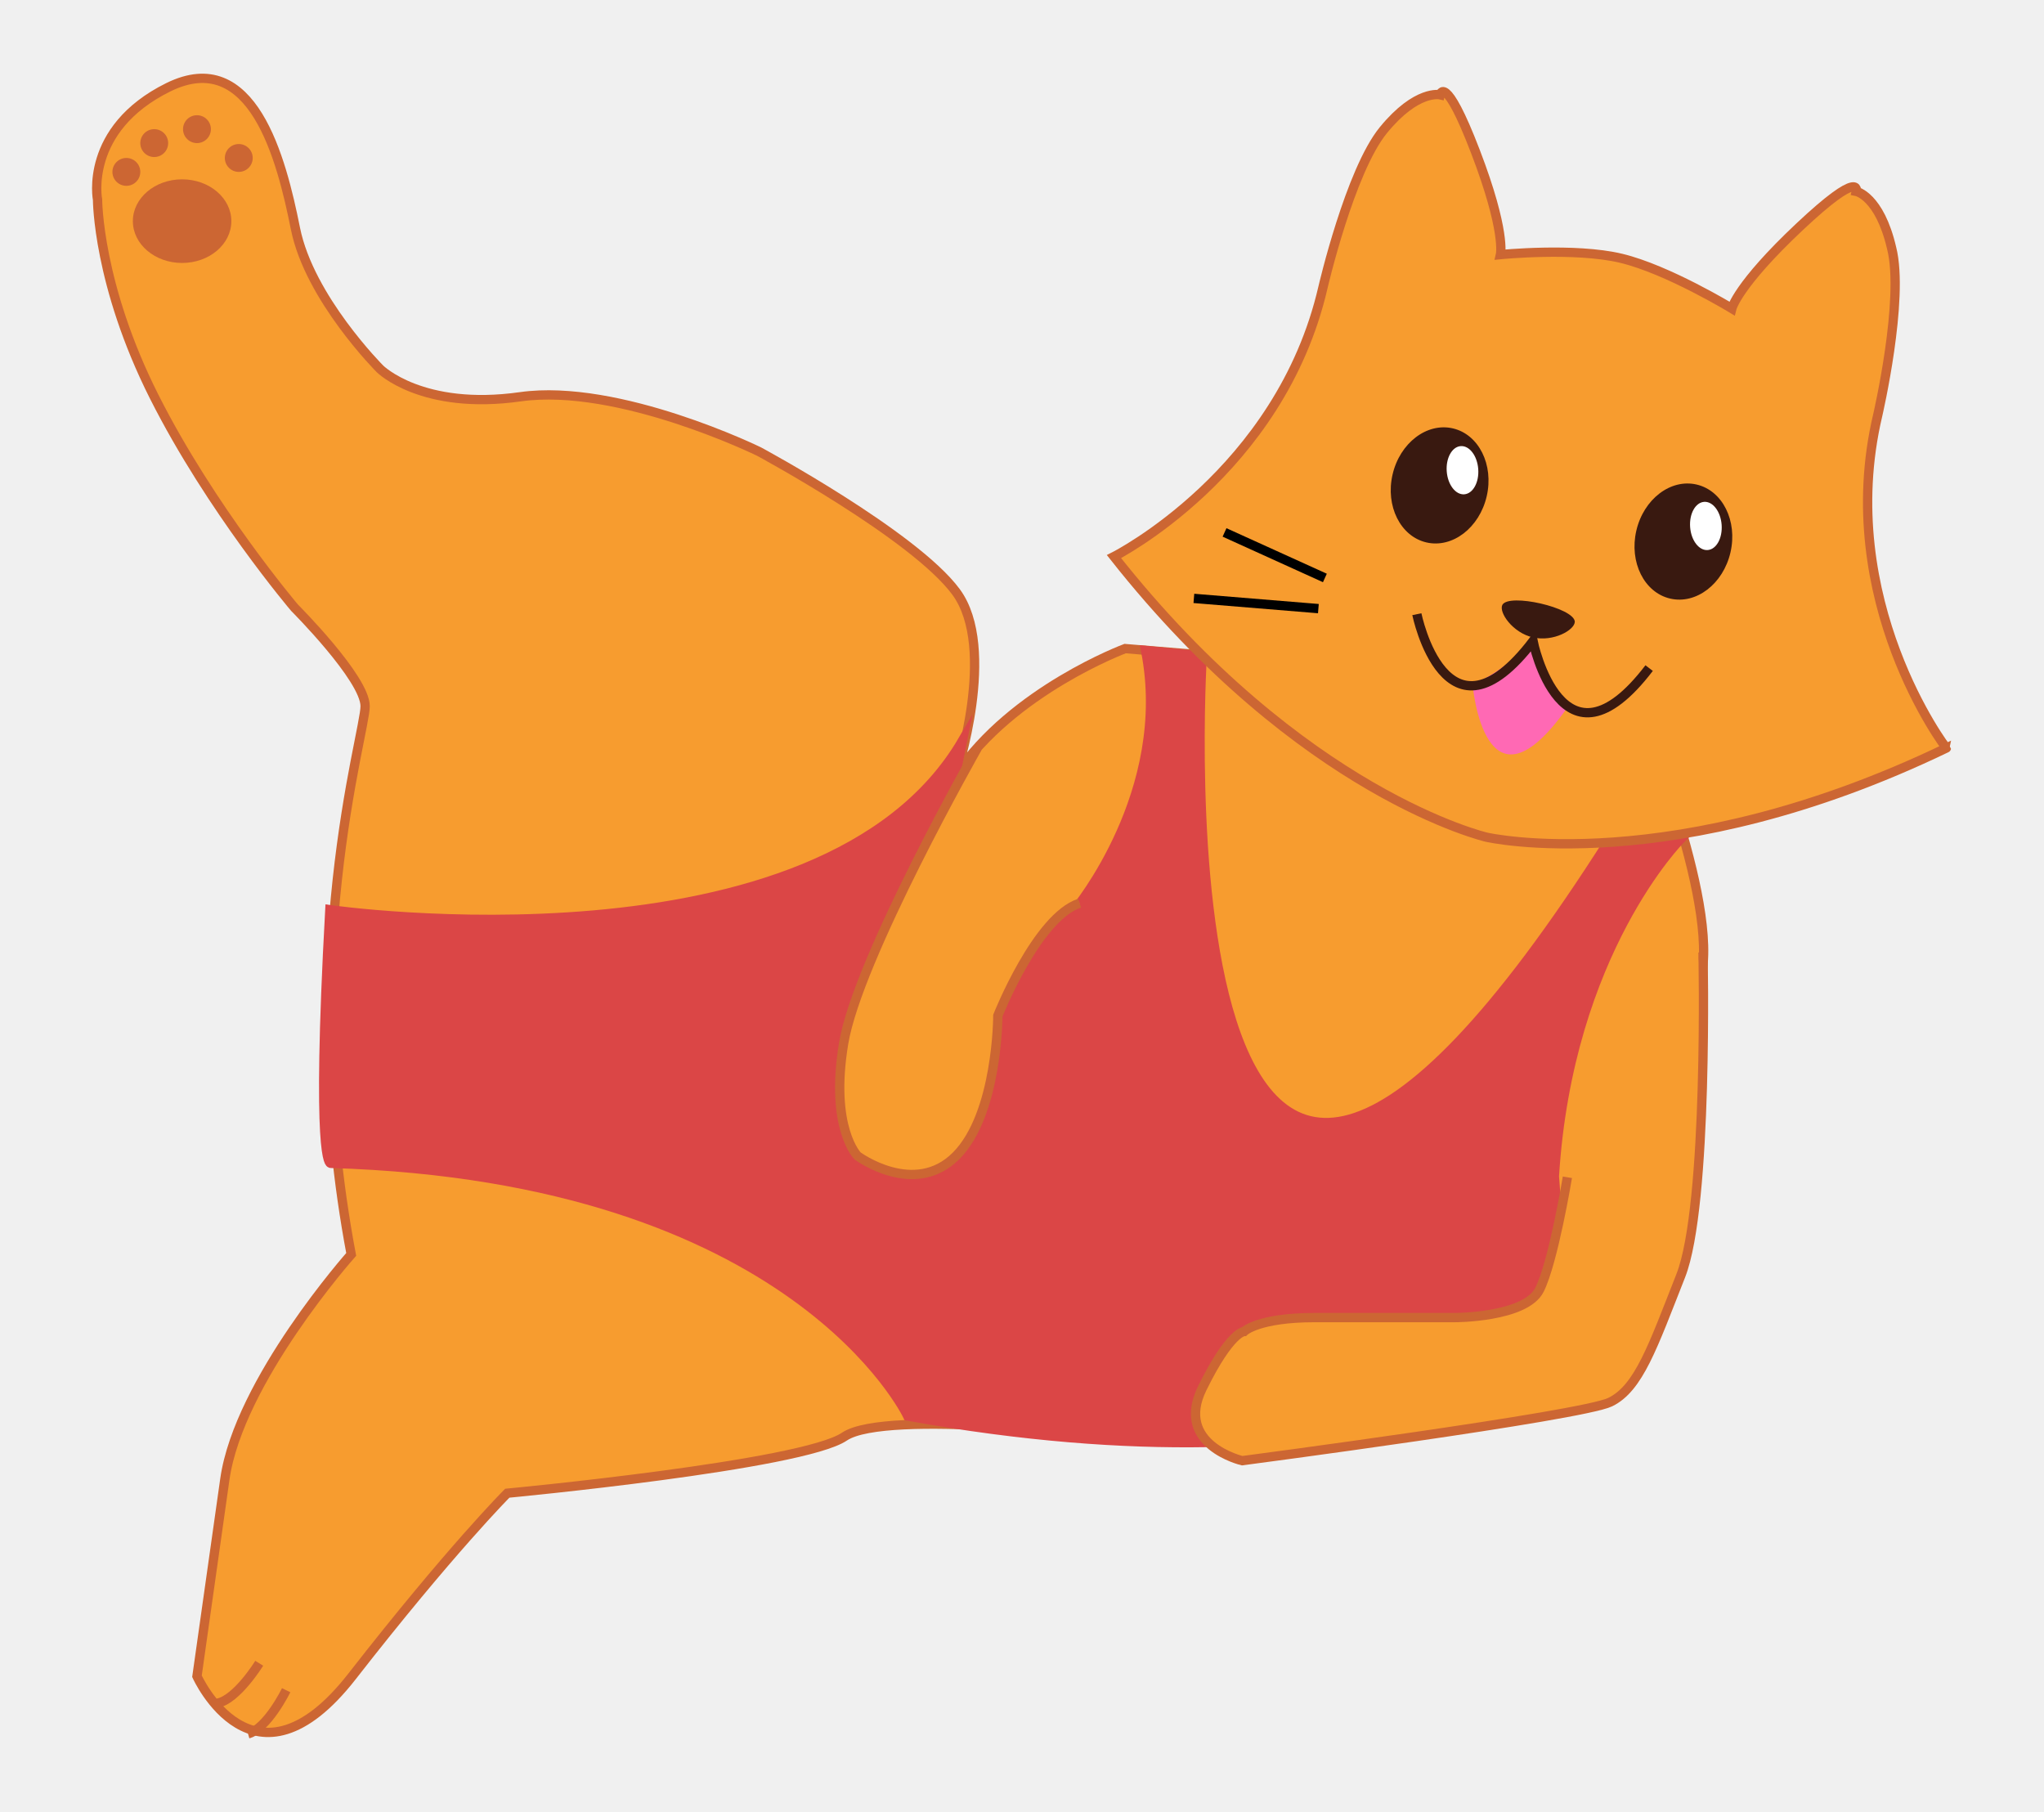
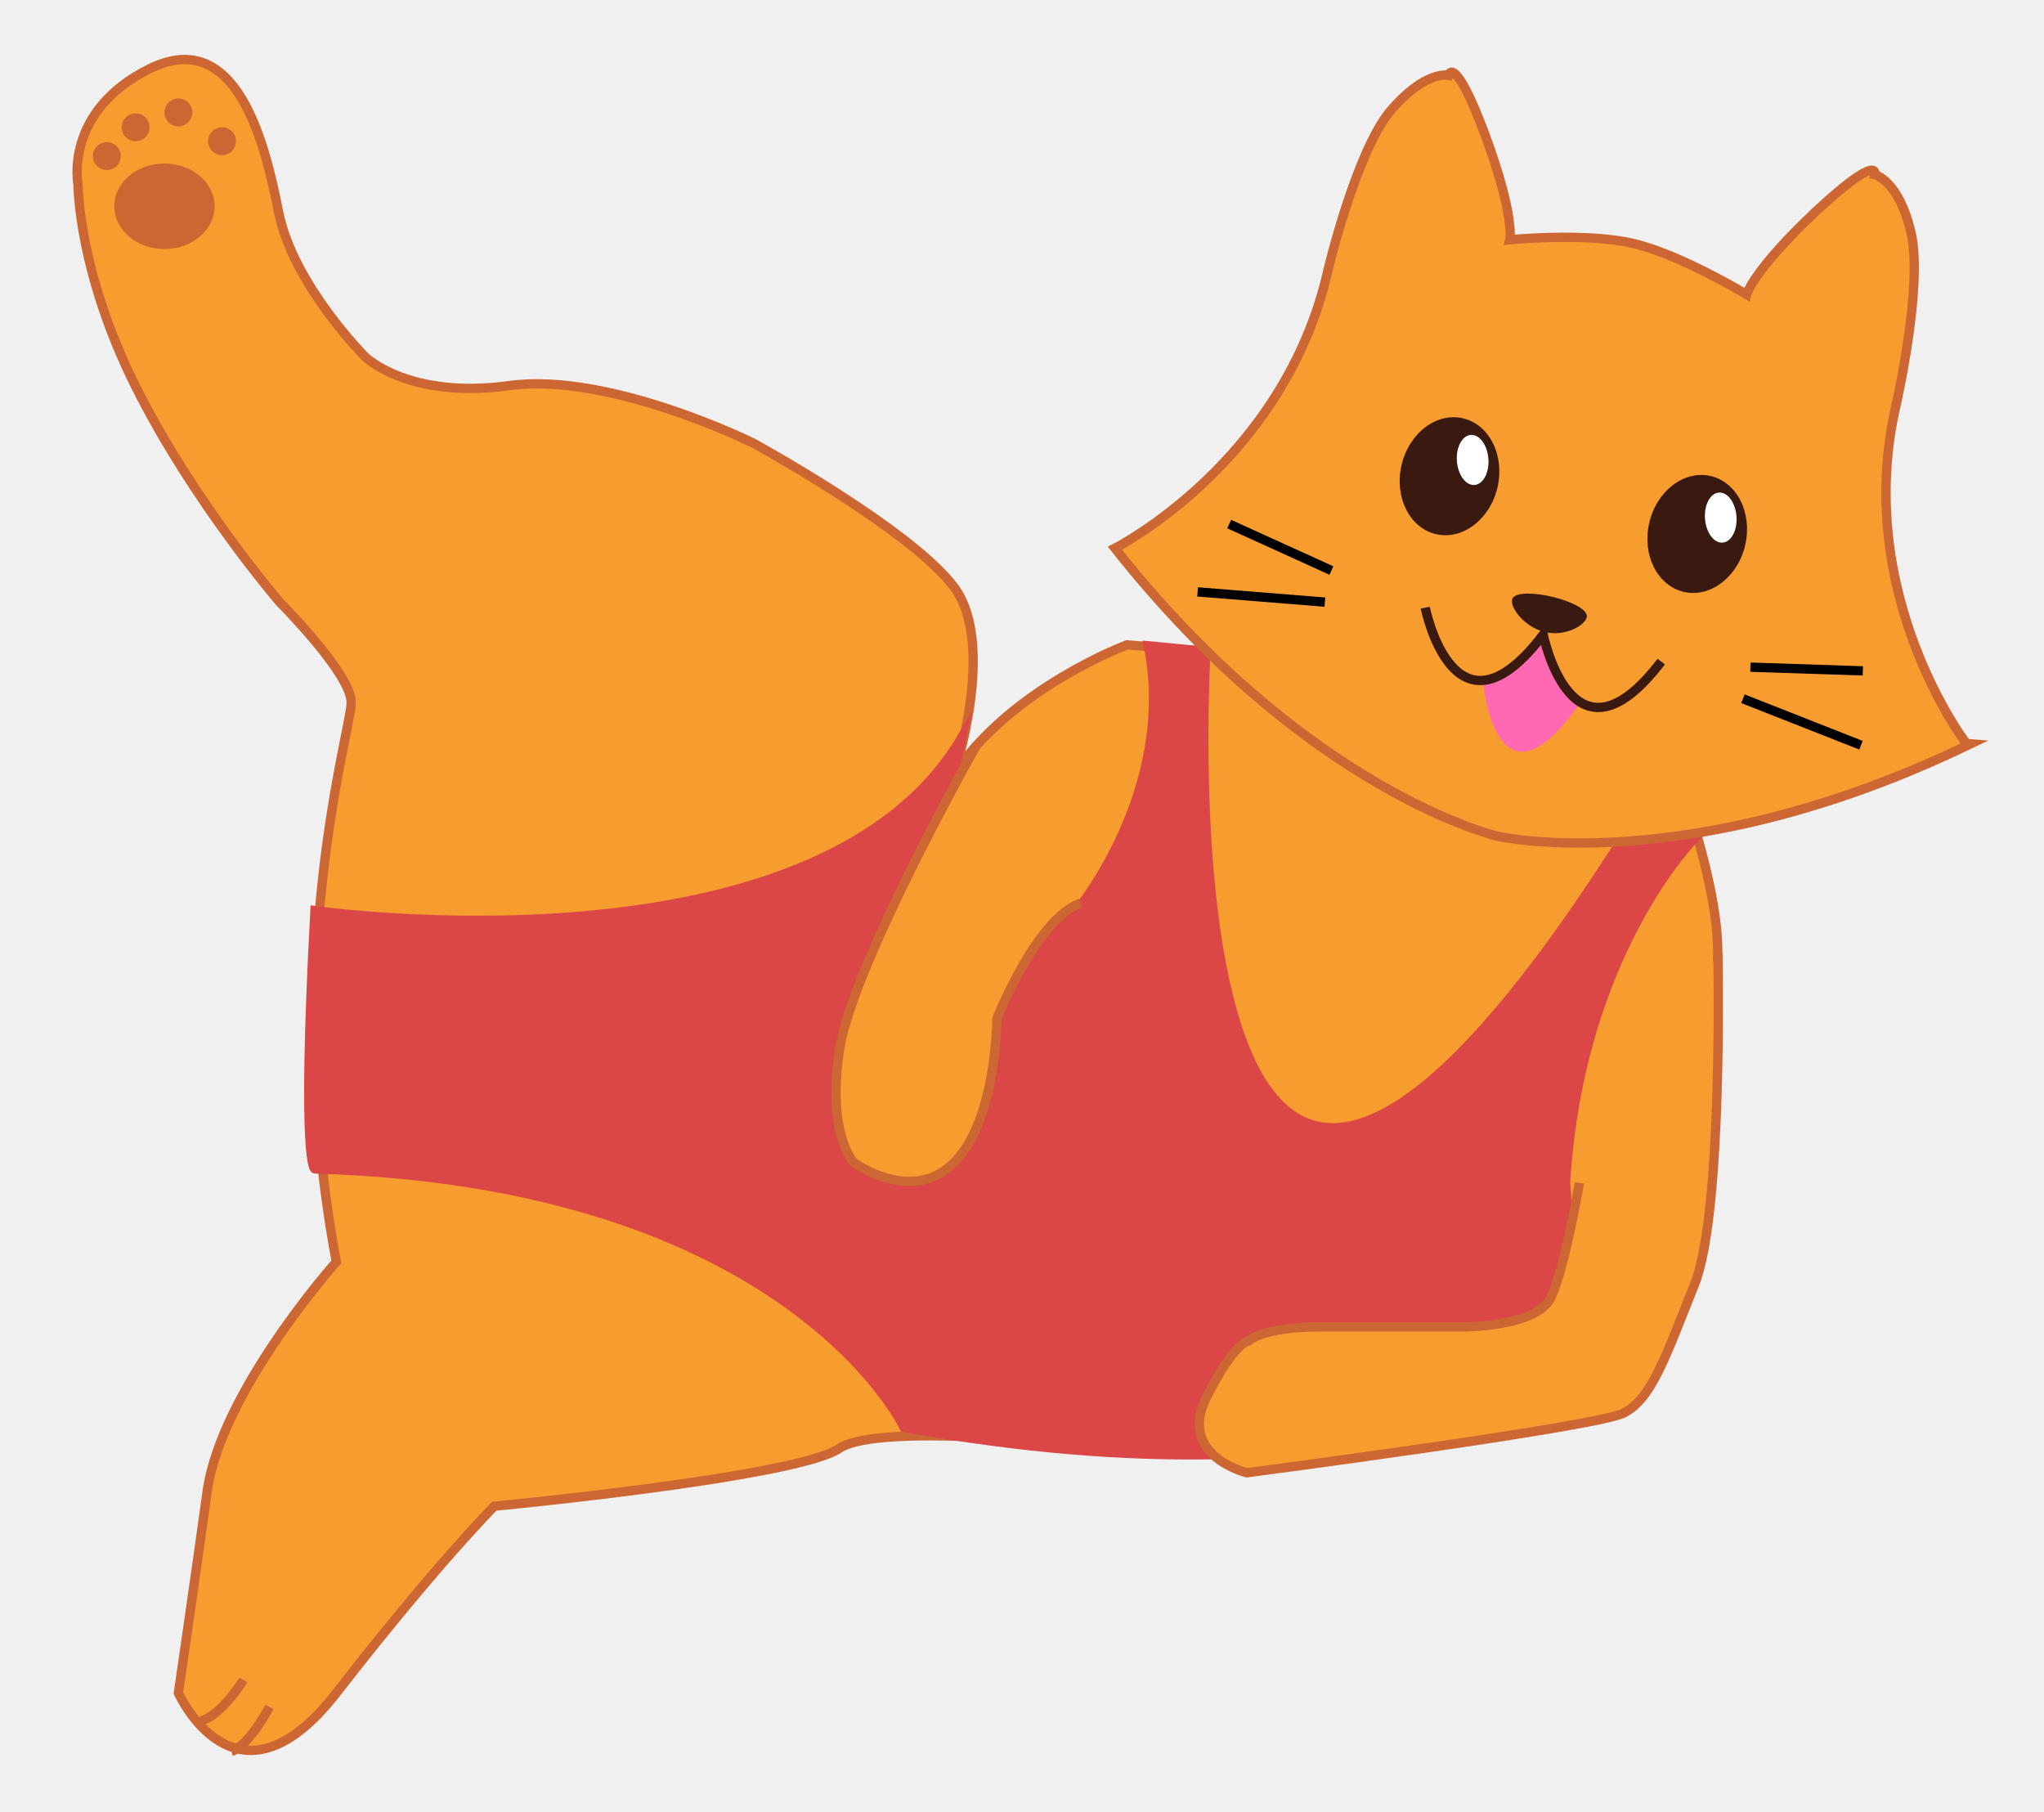
<svg xmlns="http://www.w3.org/2000/svg" version="1.1" x="0px" y="0px" viewBox="0 0 220 195" style="enable-background:new 0 0 220 195;" xml:space="preserve">
  <style type="text/css">
	.st0{opacity:0.6;}
	.st1{clip-path:url(#SVGID_2_);}
	.st2{fill:#DB3535;}
	.st3{fill:#F79C2F;stroke:#CC6633;stroke-miterlimit:10;}
	.st4{fill:#391910;}
	.st5{fill:#FFFFFF;}
	.st6{fill:none;stroke:#391910;stroke-miterlimit:10;}
	.st7{fill:none;stroke:#000000;stroke-miterlimit:10;}
	.st8{fill:#AAAAAA;stroke:#888888;stroke-miterlimit:10;}
	.st9{fill:#3156F4;stroke:#FF002B;stroke-miterlimit:10;}
	.st10{fill:#F79C2F;stroke:#CC6633;stroke-width:2;stroke-miterlimit:10;}
	.st11{fill:#446CB4;stroke:#DB4646;stroke-miterlimit:10;}
- 	.st12{fill:#CC6633;}
- 	.st13{fill:#DB4646;stroke:#DB4646;stroke-miterlimit:10;}
- 	.st14{fill:#FF69B4;}
+ 	.st12{fill:#66C3A2;stroke:#9072B3;stroke-miterlimit:10;}
+ 	.st13{fill:#66C3A2;stroke:#9072B3;stroke-width:2;stroke-miterlimit:10;}
+ 	.st14{stroke:#AAAAAA;stroke-width:2;stroke-miterlimit:10;}
+ 	.st15{fill:none;stroke:#FFFFFF;stroke-miterlimit:10;}
+ 	.st16{fill:#AAAAAA;stroke:#AAAAAA;stroke-miterlimit:10;}
+ 	.st17{fill:#FFFFFF;stroke:#AAAAAA;stroke-miterlimit:10;}
+ 	.st18{fill:#FFFFFF;stroke:#AAAAAA;stroke-width:2;stroke-miterlimit:10;}
+ 	.st19{fill:none;stroke:#AAAAAA;stroke-miterlimit:10;}
+ 	.st20{fill:#DB4646;stroke:#DB4646;stroke-miterlimit:10;}
+ 	.st21{fill:#CC6633;}
+ 	.st22{fill:#FF69B4;}
</style>
  <g id="Layer_1">
</g>
  <g id="Pattern">
    <g>
-       <path class="st3" d="M37.8,135c0,0-12.1,13.6-13.6,24.2s-3,21.2-3,21.2s6.1,13.6,16.7,0s16.7-19.7,16.7-19.7s31.8-3,36.3-6.1    c4.5-3,28.8,0,28.8,0s36.3,3,48.4-18.2s13.6-22.7,15.1-31.8c1.5-9.1-7.6-30.3-7.6-30.3l-54.5-4.5c0,0-12.1,4.5-18.2,13.6    c0,0,4.5-13.6,0-19.7c-4.5-6.1-21.2-15.1-21.2-15.1S66.6,41.2,56,42.7c-10.6,1.5-15.1-3-15.1-3s-7.6-7.6-9.1-15.1    S27.2,4.9,18.1,9.4s-7.6,12.1-7.6,12.1s0,9.1,6.1,21.2s15.1,22.7,15.1,22.7S39.3,73,39.3,76C39.3,79,31.8,103.2,37.8,135z" />
-       <path class="st3" d="M27.9,179c0,0-2.4,3.9-4.5,4.3" />
-       <path class="st3" d="M30.8,181.9c0,0-2,4.1-4.1,4.7" />
-       <ellipse class="st12" cx="19.6" cy="23.8" rx="5.3" ry="4.5" />
-       <circle class="st12" cx="13.6" cy="18.5" r="1.5" />
-       <circle class="st12" cx="25.7" cy="17" r="1.5" />
-       <circle class="st12" cx="21.2" cy="13.9" r="1.5" />
-       <circle class="st12" cx="16.6" cy="15.4" r="1.5" />
-       <path class="st13" d="M35.5,97.9c0,0,53,7.6,68.1-18.2l-6.1,30.3l18.2-12.1c0,0,10.6-12.7,7.6-27.9l6.1,0.6    c0,0-6.1,98.4,43.9,19.7h7.6c0,0-12.1,12.1-13.6,36.3l1.5,19.7c0,0-21.2,15.1-71.1,6.1c0,0-12.1-25.7-62.1-27.2    C35.5,125.2,34,125.2,35.5,97.9z" />
-       <path class="st3" d="M105.2,80.5c0,0-12.9,22.7-14.4,31.8c-1.5,9.1,1.5,12.1,1.5,12.1s6.1,4.5,10.6,0c4.5-4.5,4.5-15.1,4.5-15.1    s4.2-10.6,8.8-12.1" />
-       <path class="st3" d="M183.3,102.5c0,0,0.6,27.2-2.4,34.8c-3,7.6-4.5,12.1-7.6,13.6s-39.6,6.3-39.6,6.3s-7.3-1.7-4.3-7.8    c3-6.1,4.5-6.1,4.5-6.1s1.5-1.5,7.6-1.5c6.1,0,15.1,0,15.1,0s7.6,0,9.1-3s3-12.1,3-12.1" />
-       <path class="st3" d="M202.1,44.7c0,0,2.9-12.5,1.5-18c-1.3-5.6-3.8-6.1-3.8-6.1s0.6-2.5-6.1,3.8c-6.7,6.3-7.3,8.8-7.3,8.8    s-6.9-4.2-11.9-5.4c-5-1.2-13-0.4-13-0.4s0.6-2.5-2.7-11.1c-3.3-8.6-3.8-6.1-3.8-6.1s-2.5-0.6-6.1,3.8c-3.6,4.4-6.5,16.9-6.5,16.9    c-4.6,20-22.5,29-22.5,29C140.1,85.5,160,90.1,160,90.1s20,4.6,49.5-9.6C209.5,80.6,197.4,64.6,202.1,44.7z" />
+       <path class="st3" d="M36.2,135.8c0,0-12.4,13.9-13.9,24.7c-1.5,10.8-3.1,21.7-3.1,21.7s6.2,13.9,17,0s17-20.1,17-20.1    s32.5-3.1,37.1-6.2c4.6-3.1,29.4,0,29.4,0s37.1,3.1,49.5-18.6c12.4-21.7,13.9-23.2,15.5-32.5C186.3,95.6,177,74,177,74l-55.7-4.6    c0,0-12.4,4.6-18.6,13.9c0,0,4.6-13.9,0-20.1S81.1,47.7,81.1,47.7S65.6,40,54.8,41.5c-10.8,1.5-15.5-3.1-15.5-3.1    s-7.7-7.7-9.3-15.5c-1.5-7.7-4.6-20.1-13.9-15.5S8.4,19.9,8.4,19.9s0,9.3,6.2,21.7s15.5,23.2,15.5,23.2s7.7,7.7,7.7,10.8    C37.8,78.6,30.1,103.4,36.2,135.8z" />
+       <path class="st20" d="M33.9,98c0,0,54.1,7.7,69.6-18.6l-6.2,30.9L115.9,98c0,0,10.8-13,7.7-28.5l6.2,0.6c0,0-6.2,100.5,44.9,20.1    h7.7c0,0-12.4,12.4-13.9,37.1l1.5,20.1c0,0-21.7,15.5-72.7,6.2c0,0-12.4-26.3-63.4-27.8C33.9,125.8,32.4,125.8,33.9,98z" />
+       <path class="st3" d="M26.2,180.8c0,0-2.4,3.9-4.6,4.4" />
+       <path class="st3" d="M29,183.7c0,0-2.1,4.1-4.1,4.8" />
+       <ellipse class="st21" cx="17.7" cy="22.2" rx="5.4" ry="4.6" />
+       <circle class="st21" cx="11.5" cy="16.8" r="1.5" />
+       <circle class="st21" cx="23.9" cy="15.2" r="1.5" />
+       <circle class="st21" cx="19.2" cy="12.1" r="1.5" />
+       <circle class="st21" cx="14.6" cy="13.7" r="1.5" />
+       <path class="st3" d="M105.1,80.2c0,0-13.1,23.2-14.7,32.5c-1.5,9.3,1.5,12.4,1.5,12.4s6.2,4.6,10.8,0c4.6-4.6,4.6-15.5,4.6-15.5    s4.3-10.8,9-12.4" />
+       <path class="st3" d="M184.9,102.6c0,0,0.6,27.8-2.5,35.6c-3.1,7.7-4.6,12.4-7.7,13.9c-3.1,1.5-40.5,6.4-40.5,6.4s-7.4-1.8-4.4-8    c3.1-6.2,4.6-6.2,4.6-6.2s1.5-1.5,7.7-1.5c6.2,0,15.5,0,15.5,0s7.7,0,9.3-3.1c1.5-3.1,3.1-12.4,3.1-12.4" />
      <g>
+         <path class="st3" d="M204.1,43.5c0,0,2.9-12.7,1.6-18.4s-3.9-6.3-3.9-6.3s0.6-2.5-6.3,3.9c-6.9,6.5-7.5,9-7.5,9     s-7.1-4.3-12.2-5.5c-5.1-1.2-13.3-0.4-13.3-0.4s0.6-2.5-2.7-11.4c-3.3-8.8-3.9-6.3-3.9-6.3s-2.5-0.6-6.3,3.9     c-3.7,4.5-6.7,17.2-6.7,17.2C138.2,49.8,120,59,120,59c20.8,26.3,41.2,31,41.2,31s20.4,4.7,50.6-9.8     C211.7,80.2,199.3,63.9,204.1,43.5z" />
+         <line class="st7" x1="188.4" y1="71.8" x2="200.5" y2="72.2" />
+         <line class="st7" x1="187.6" y1="75.2" x2="200.3" y2="80.2" />
        <g>
-           <ellipse transform="matrix(0.2251 -0.9743 0.9743 0.2251 69.2016 191.5057)" class="st4" cx="155" cy="52.2" rx="6.3" ry="5.2" />
-           <ellipse transform="matrix(0.9973 -7.404579e-02 7.404579e-02 0.9973 -3.3114 11.7957)" class="st5" cx="157.4" cy="50.6" rx="1.7" ry="2.6" />
+           <g>
+             <ellipse transform="matrix(0.2251 -0.9743 0.9743 0.2251 70.9171 191.6964)" class="st4" cx="156" cy="51.3" rx="6.4" ry="5.3" />
+             <ellipse transform="matrix(0.9973 -7.404579e-02 7.404579e-02 0.9973 -3.2331 11.8692)" class="st5" cx="158.5" cy="49.5" rx="1.7" ry="2.7" />
+           </g>
+           <g>
+             <ellipse transform="matrix(0.2251 -0.9743 0.9743 0.2251 85.6254 222.5494)" class="st4" cx="182.7" cy="57.4" rx="6.4" ry="5.3" />
+             <ellipse transform="matrix(0.9973 -7.404579e-02 7.404579e-02 0.9973 -3.6172 13.8669)" class="st5" cx="185.2" cy="55.7" rx="1.7" ry="2.7" />
+           </g>
        </g>
+         <line class="st7" x1="143.3" y1="61.4" x2="132.3" y2="56.4" />
+         <line class="st7" x1="142.6" y1="64.8" x2="128.9" y2="63.7" />
+         <path class="st22" d="M159.6,73.2c0,0,1.3,15.6,10.5,2.4c0,0-4-4.7-4-7.8C164.6,70.9,159.6,73.2,159.6,73.2z" />
        <g>
-           <ellipse transform="matrix(0.2251 -0.9743 0.9743 0.2251 83.5972 221.7027)" class="st4" cx="181.2" cy="58.3" rx="6.3" ry="5.2" />
-           <ellipse transform="matrix(0.9973 -7.404579e-02 7.404579e-02 0.9973 -3.6874 13.7509)" class="st5" cx="183.6" cy="56.6" rx="1.7" ry="2.6" />
+           <path class="st6" d="M153.4,65.4c0,0,3.1,15.5,12.7,2.9c0,0,3.1,15.5,12.7,2.9" />
+           <path class="st4" d="M162.8,64.4c-0.4,0.8,1.1,3,3.4,3.6s4.6-0.8,4.6-1.7C170.7,64.7,163.6,63,162.8,64.4z" />
        </g>
-       </g>
-       <line class="st7" x1="142.6" y1="62.2" x2="131.8" y2="57.3" />
-       <line class="st7" x1="141.9" y1="65.5" x2="128.5" y2="64.4" />
-       <path class="st14" d="M158.5,73.7c0,0,1.3,15.2,10.3,2.3c0,0-3.9-4.6-3.9-7.6C163.4,71.5,158.5,73.7,158.5,73.7z" />
-       <g>
-         <path class="st6" d="M152.5,66.1c0,0,3.1,15.2,12.5,2.9c0,0,3.1,15.2,12.5,2.9" />
-         <path class="st4" d="M161.7,65.1c-0.4,0.8,1.1,3,3.3,3.5c2.2,0.5,4.5-0.8,4.5-1.7C169.4,65.4,162.4,63.8,161.7,65.1z" />
      </g>
    </g>
  </g>
  <g id="Layer_3">
</g>
</svg>
